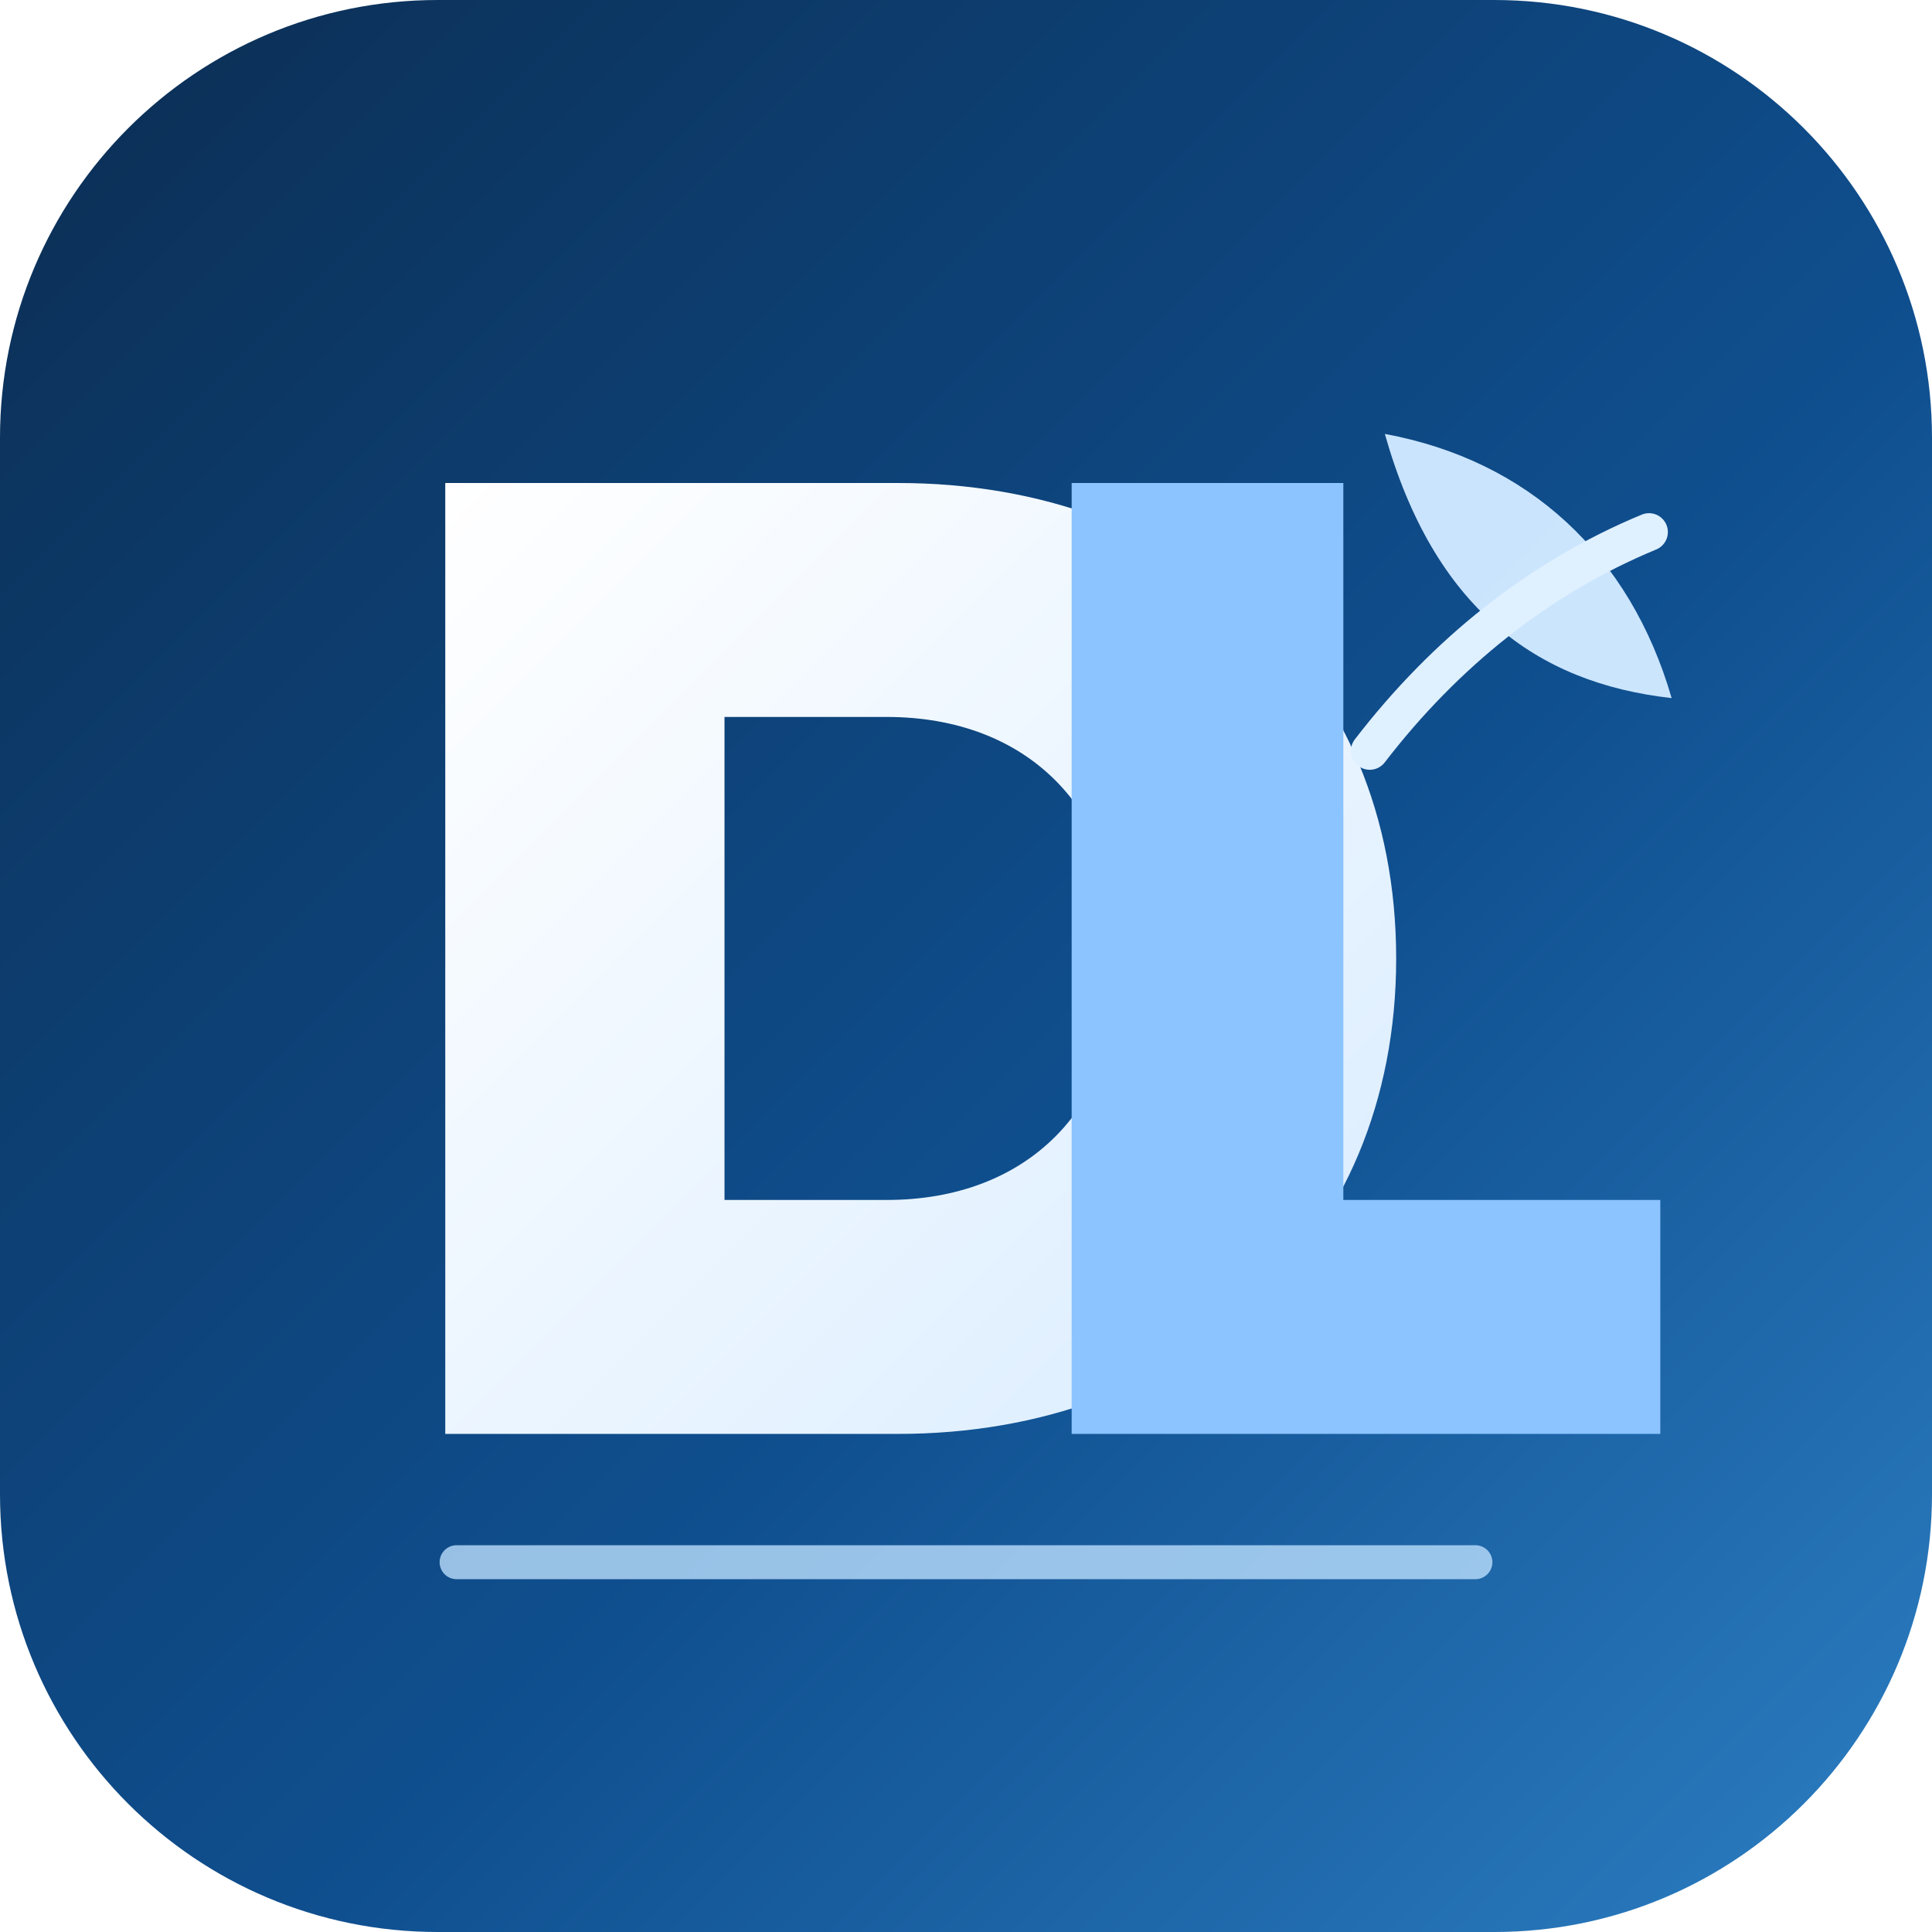
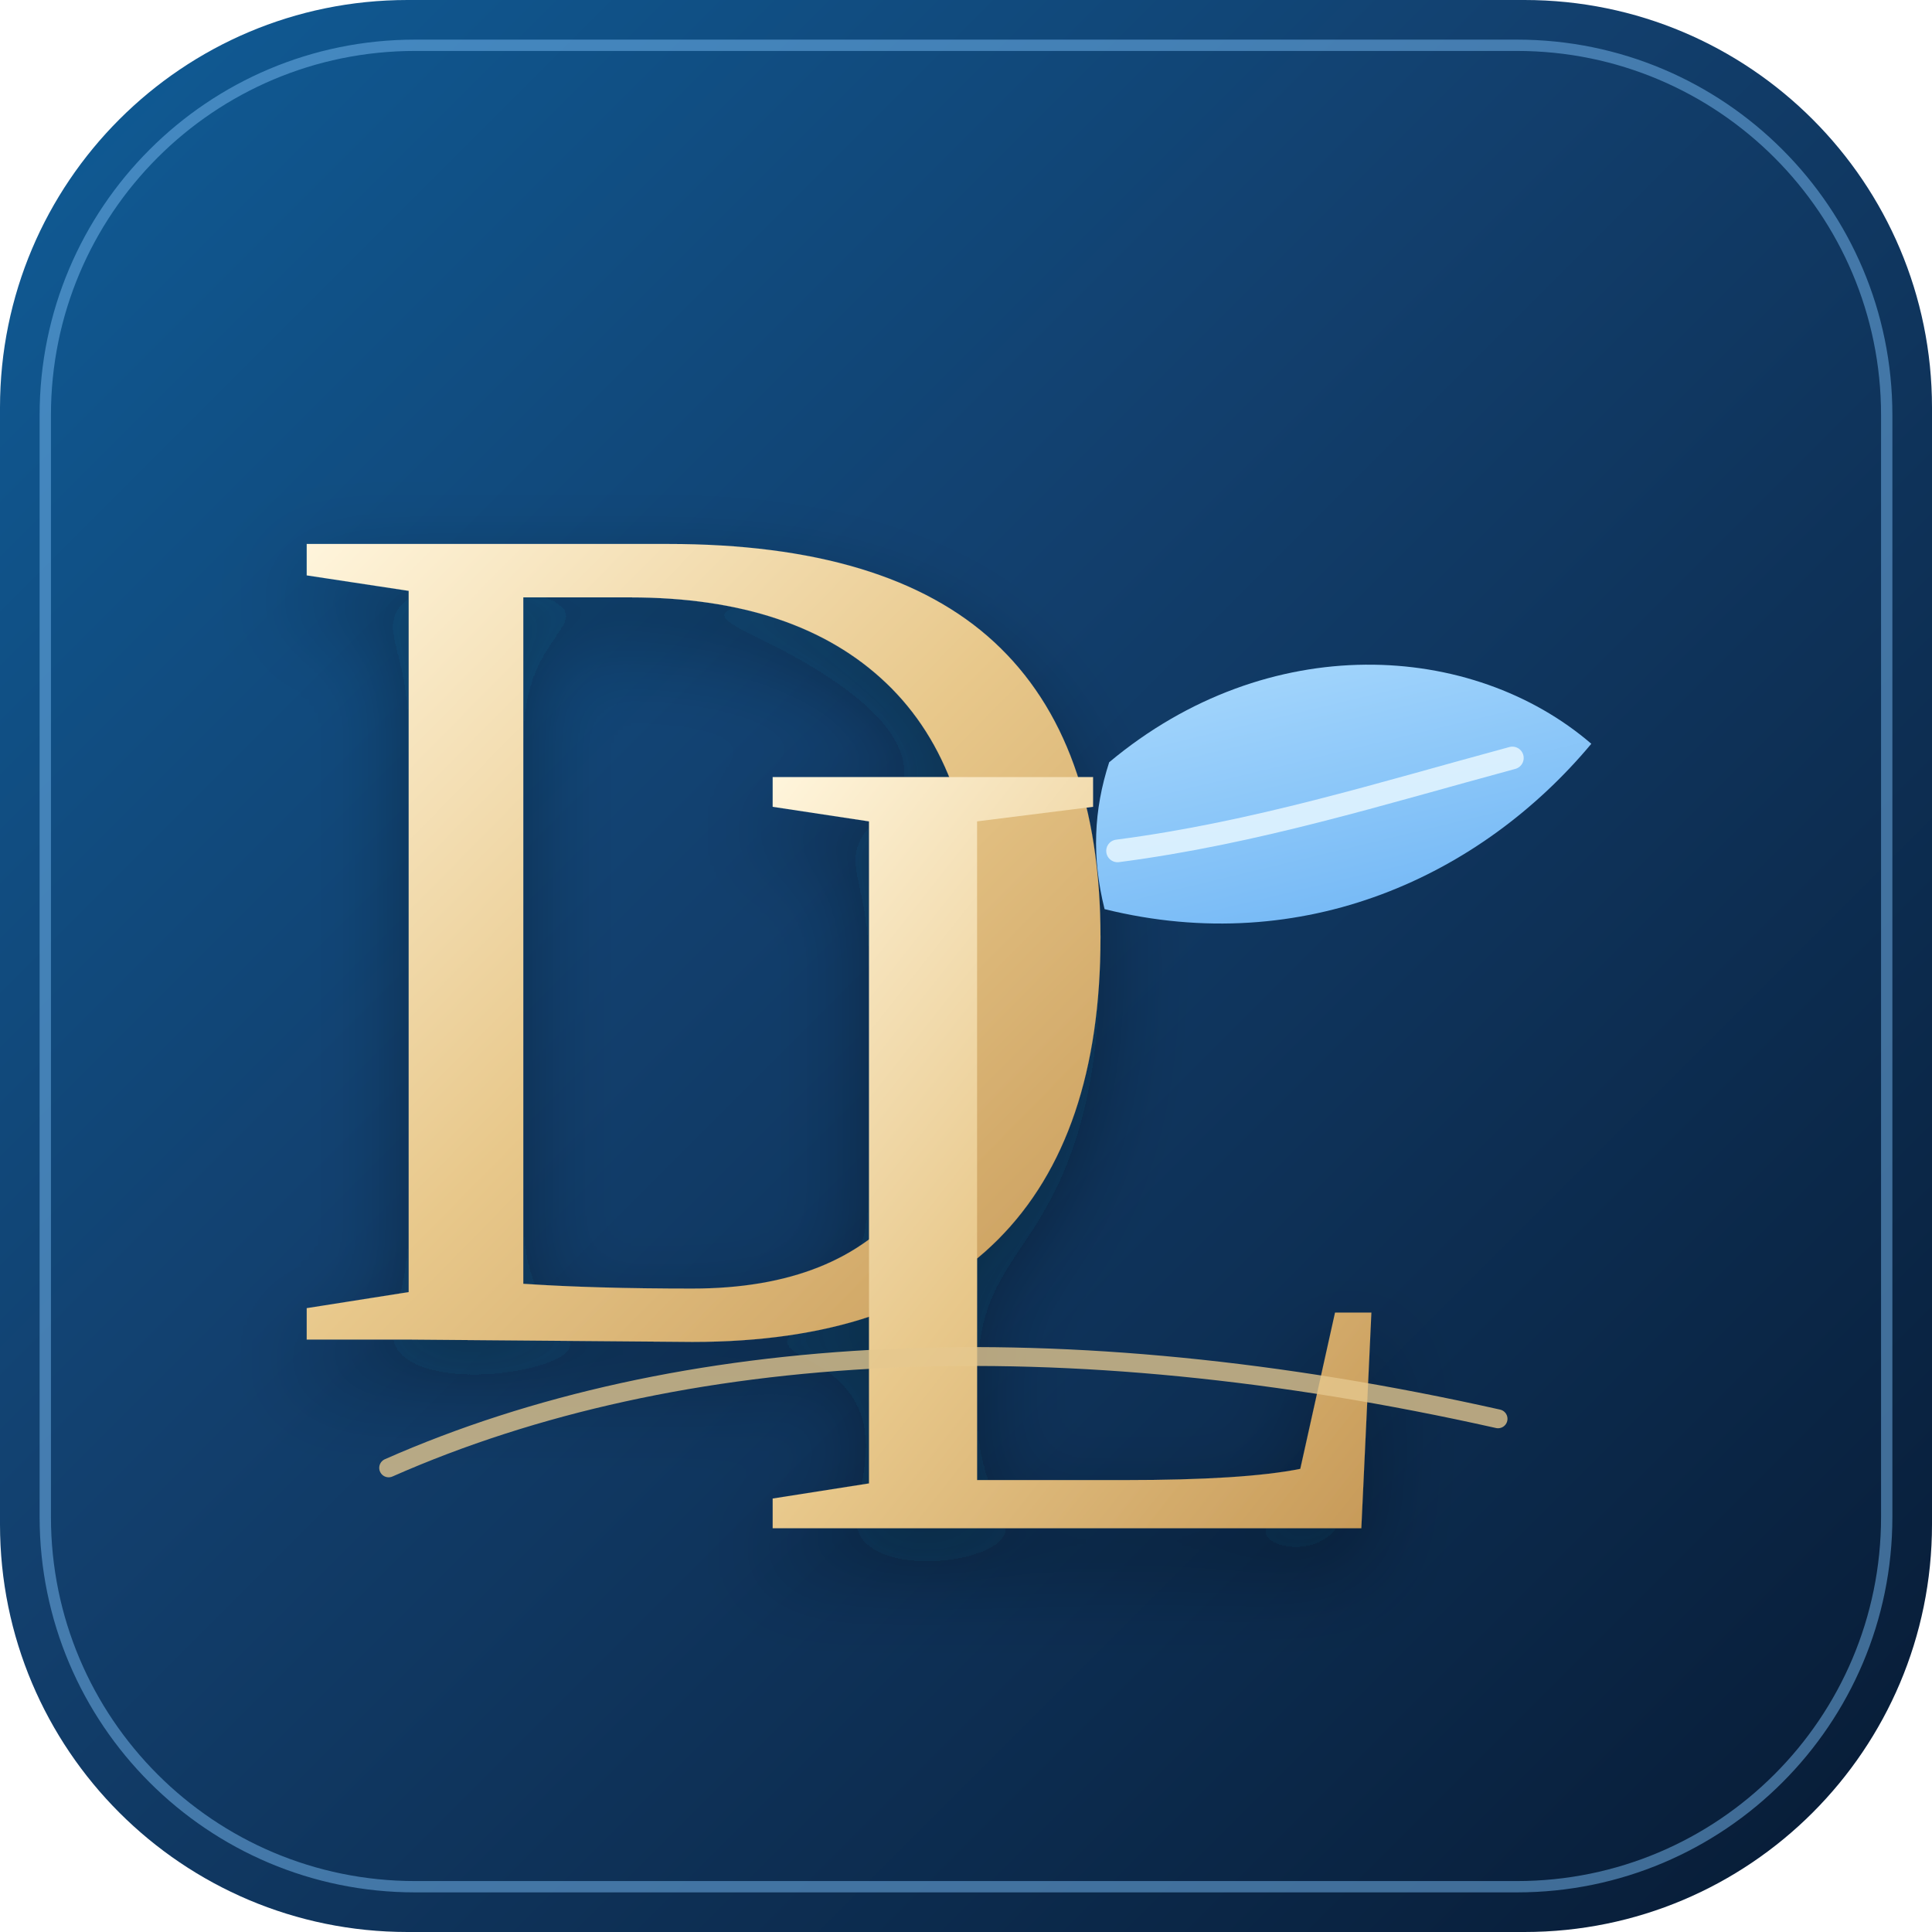
<svg xmlns="http://www.w3.org/2000/svg" viewBox="0 0 512 512" role="img" aria-label="Denat Life">
  <defs>
    <linearGradient id="bg" x1="0" y1="0" x2="1" y2="1">
-       <stop offset="0" stop-color="#0b2d52" />
-       <stop offset="0.58" stop-color="#0f4f8f" />
-       <stop offset="1" stop-color="#2d7fc3" />
+       <stop offset="0" stop-color="#0f5d98" />
+       <stop offset="0.42" stop-color="#123f6d" />
+       <stop offset="1" stop-color="#071a33" />
    </linearGradient>
-     <linearGradient id="ice" x1="0" y1="0" x2="1" y2="1">
-       <stop offset="0" stop-color="#ffffff" />
-       <stop offset="1" stop-color="#d9ecff" />
+     <linearGradient id="gold" x1="0" y1="0" x2="1" y2="1">
+       <stop offset="0" stop-color="#fff5dc" />
+       <stop offset="0.5" stop-color="#e8c88b" />
+       <stop offset="1" stop-color="#c79a58" />
    </linearGradient>
+     <linearGradient id="leaf" x1="0" y1="0" x2="1" y2="1">
+       <stop offset="0" stop-color="#b9e3ff" />
+       <stop offset="1" stop-color="#5aa8f2" />
+     </linearGradient>
+     <filter id="shadow" x="-20%" y="-20%" width="140%" height="140%">
+       <feDropShadow dx="0" dy="10" stdDeviation="12" flood-color="#001326" flood-opacity="0.34" />
+     </filter>
  </defs>
-   <rect width="512" height="512" rx="116" fill="url(#bg)" />
-   <path d="M118 128h120c76 0 132 50 132 126s-56 126-132 126H118V128zm74 62v128h43c37 0 62-24 62-64s-25-64-62-64h-43z" fill="url(#ice)" />
-   <path d="M284 128h72v190h84v62H284V128z" fill="#8bc4ff" />
-   <path d="M367 115c38 7 65 32 76 70-36-4-63-24-76-70z" fill="#cfe8ff" opacity=".98" />
-   <path d="M363 199c20-26 45-46 74-58" fill="none" stroke="#dff0ff" stroke-width="10" stroke-linecap="round" />
-   <path d="M121 414h270" stroke="#bfe1ff" stroke-width="9" stroke-linecap="round" opacity=".78" />
+   <rect width="512" height="512" rx="108" fill="url(#bg)" />
+   <rect x="12" y="12" width="488" height="488" rx="98" fill="none" stroke="#77baf1" stroke-width="3" opacity="0.5" />
+   <g filter="url(#shadow)" fill="url(#gold)" font-family="Georgia, 'Times New Roman', serif">
+     <text x="72" y="355" font-size="322" font-weight="500">D</text>
+     <text x="196" y="405" font-size="304" font-weight="500">L</text>
+   </g>
+   <g transform="translate(330 142) rotate(31)">
+     <path d="M0 70C18 18 66-7 107 0c-7 45-36 88-88 104C9 94 3 83 0 70Z" fill="url(#leaf)" />
+     <path d="M14 89C43 66 66 40 91 14" fill="none" stroke="#e1f4ff" stroke-width="6" stroke-linecap="round" opacity="0.9" />
+   </g>
+   <path d="M103 389c77-34 178-39 294-13" fill="none" stroke="#e6c88e" stroke-width="5" stroke-linecap="round" opacity="0.78" />
</svg>
